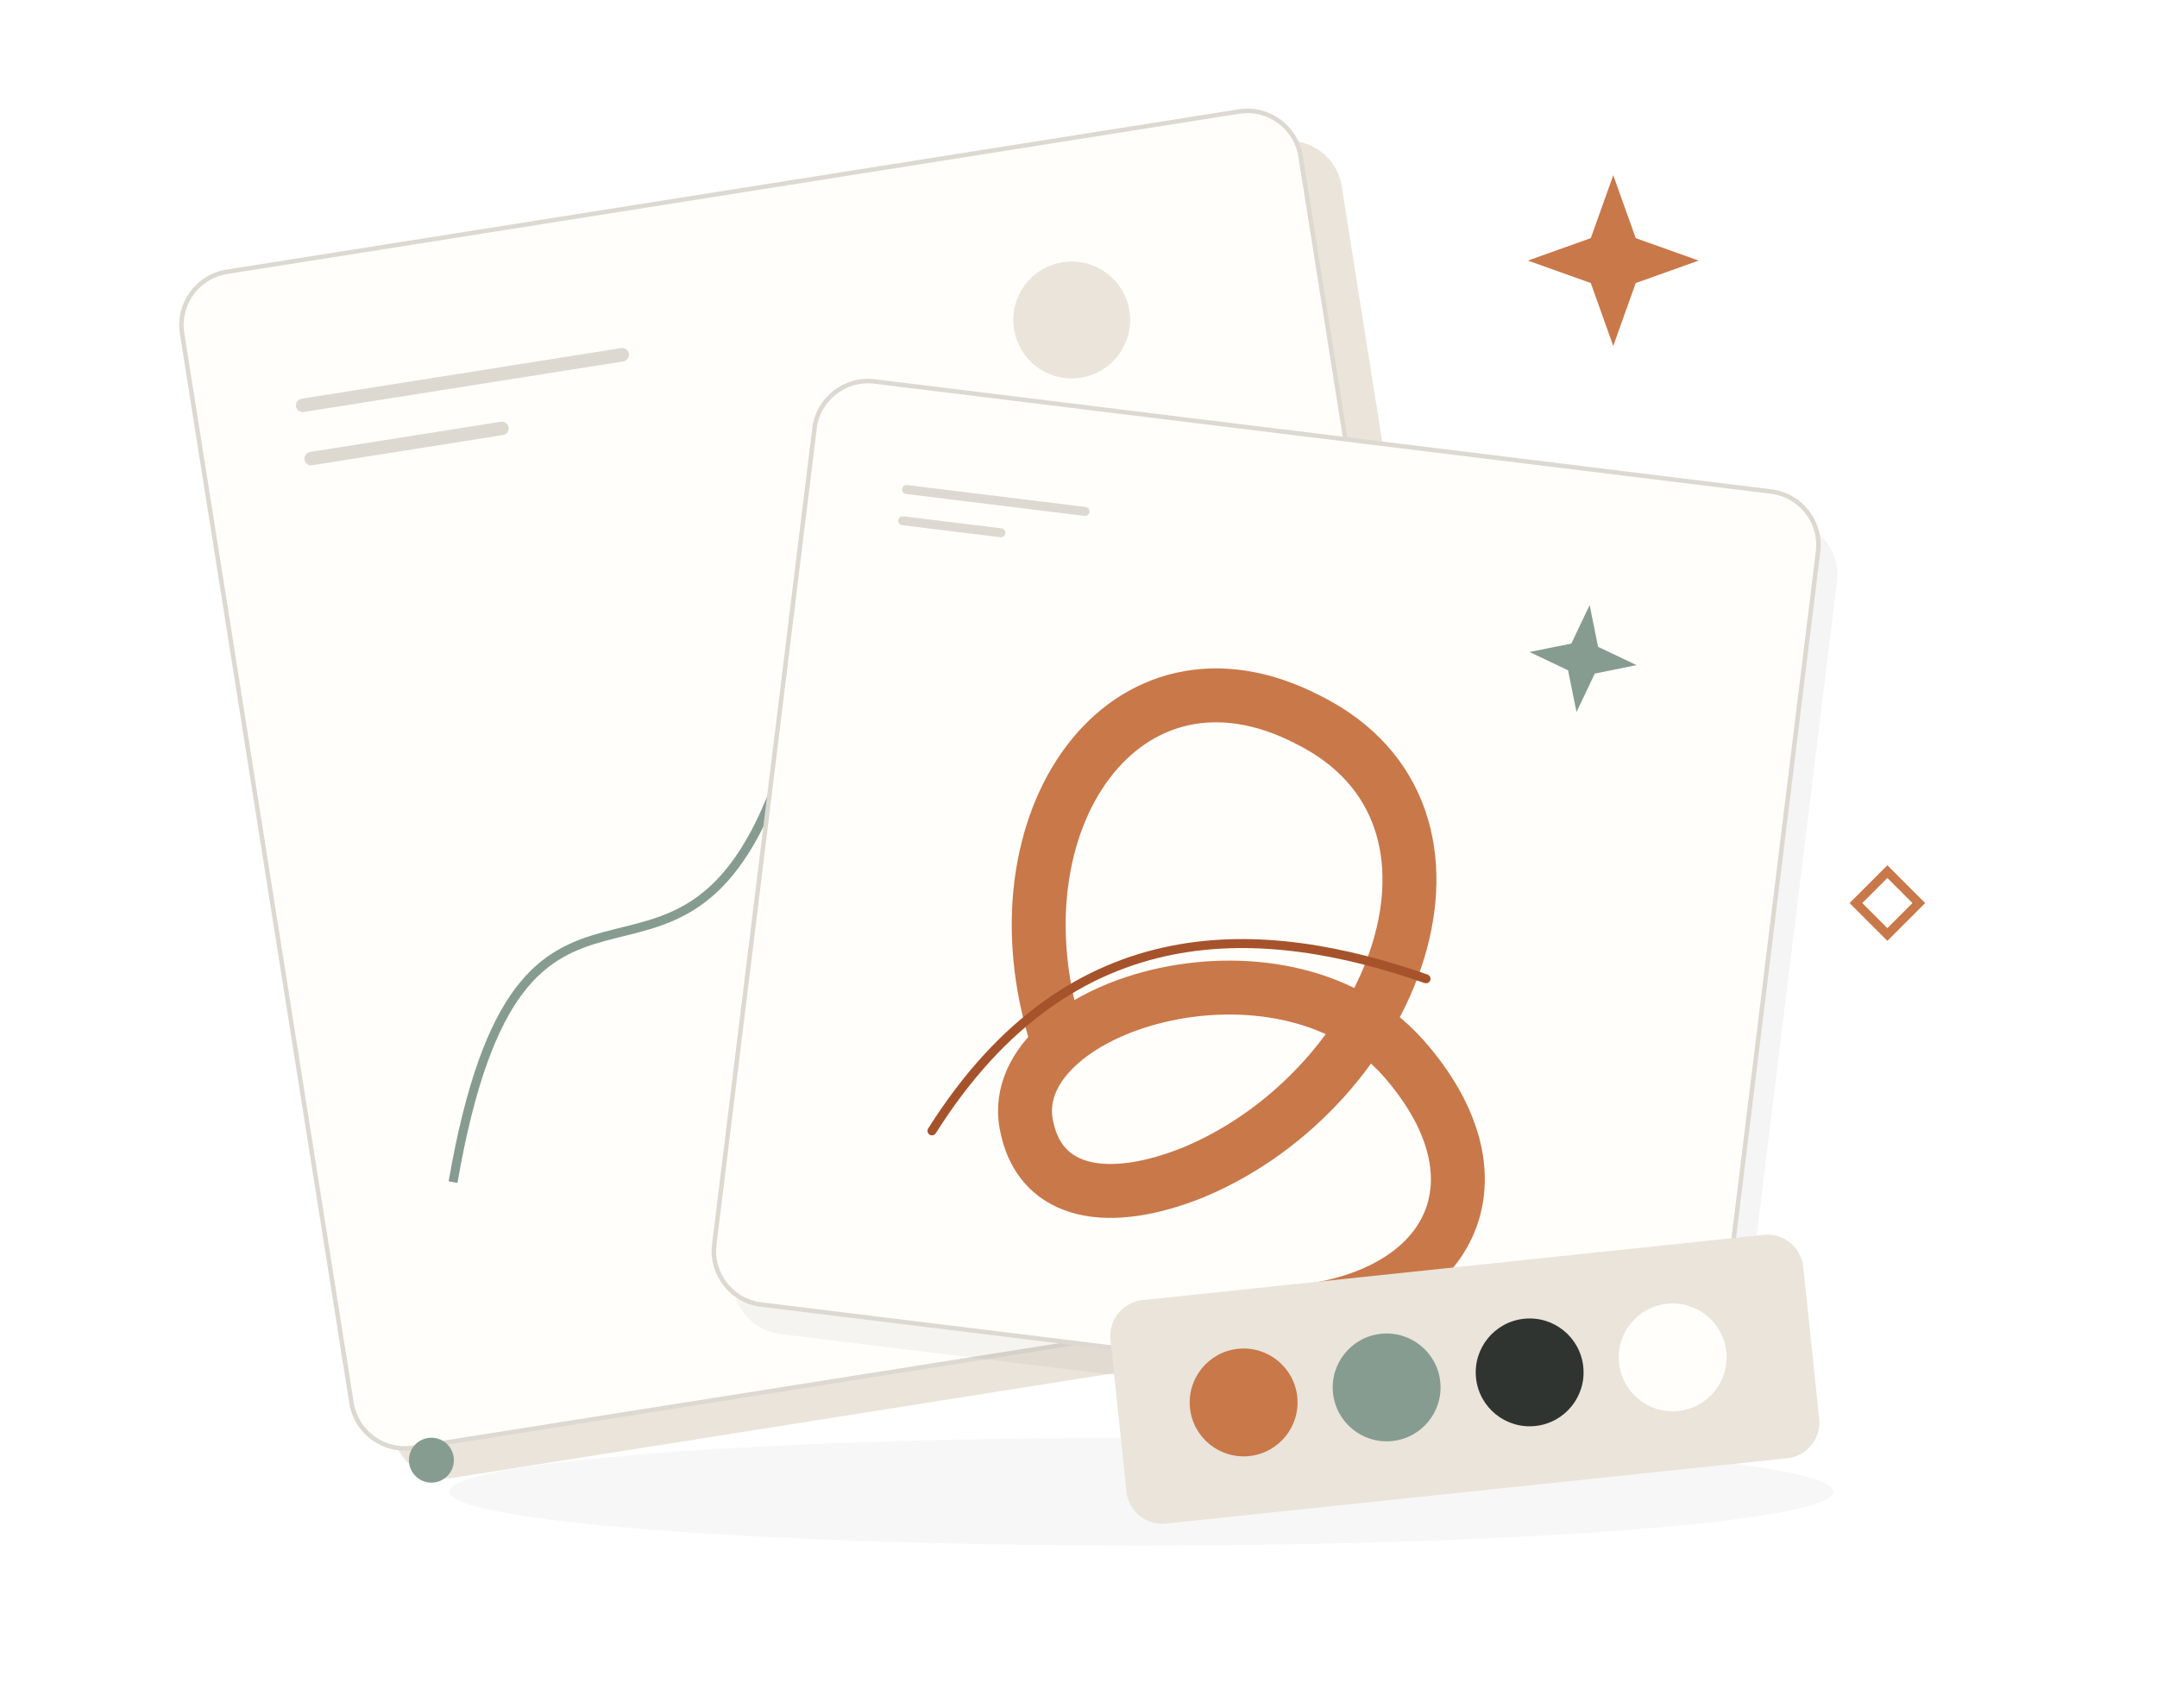
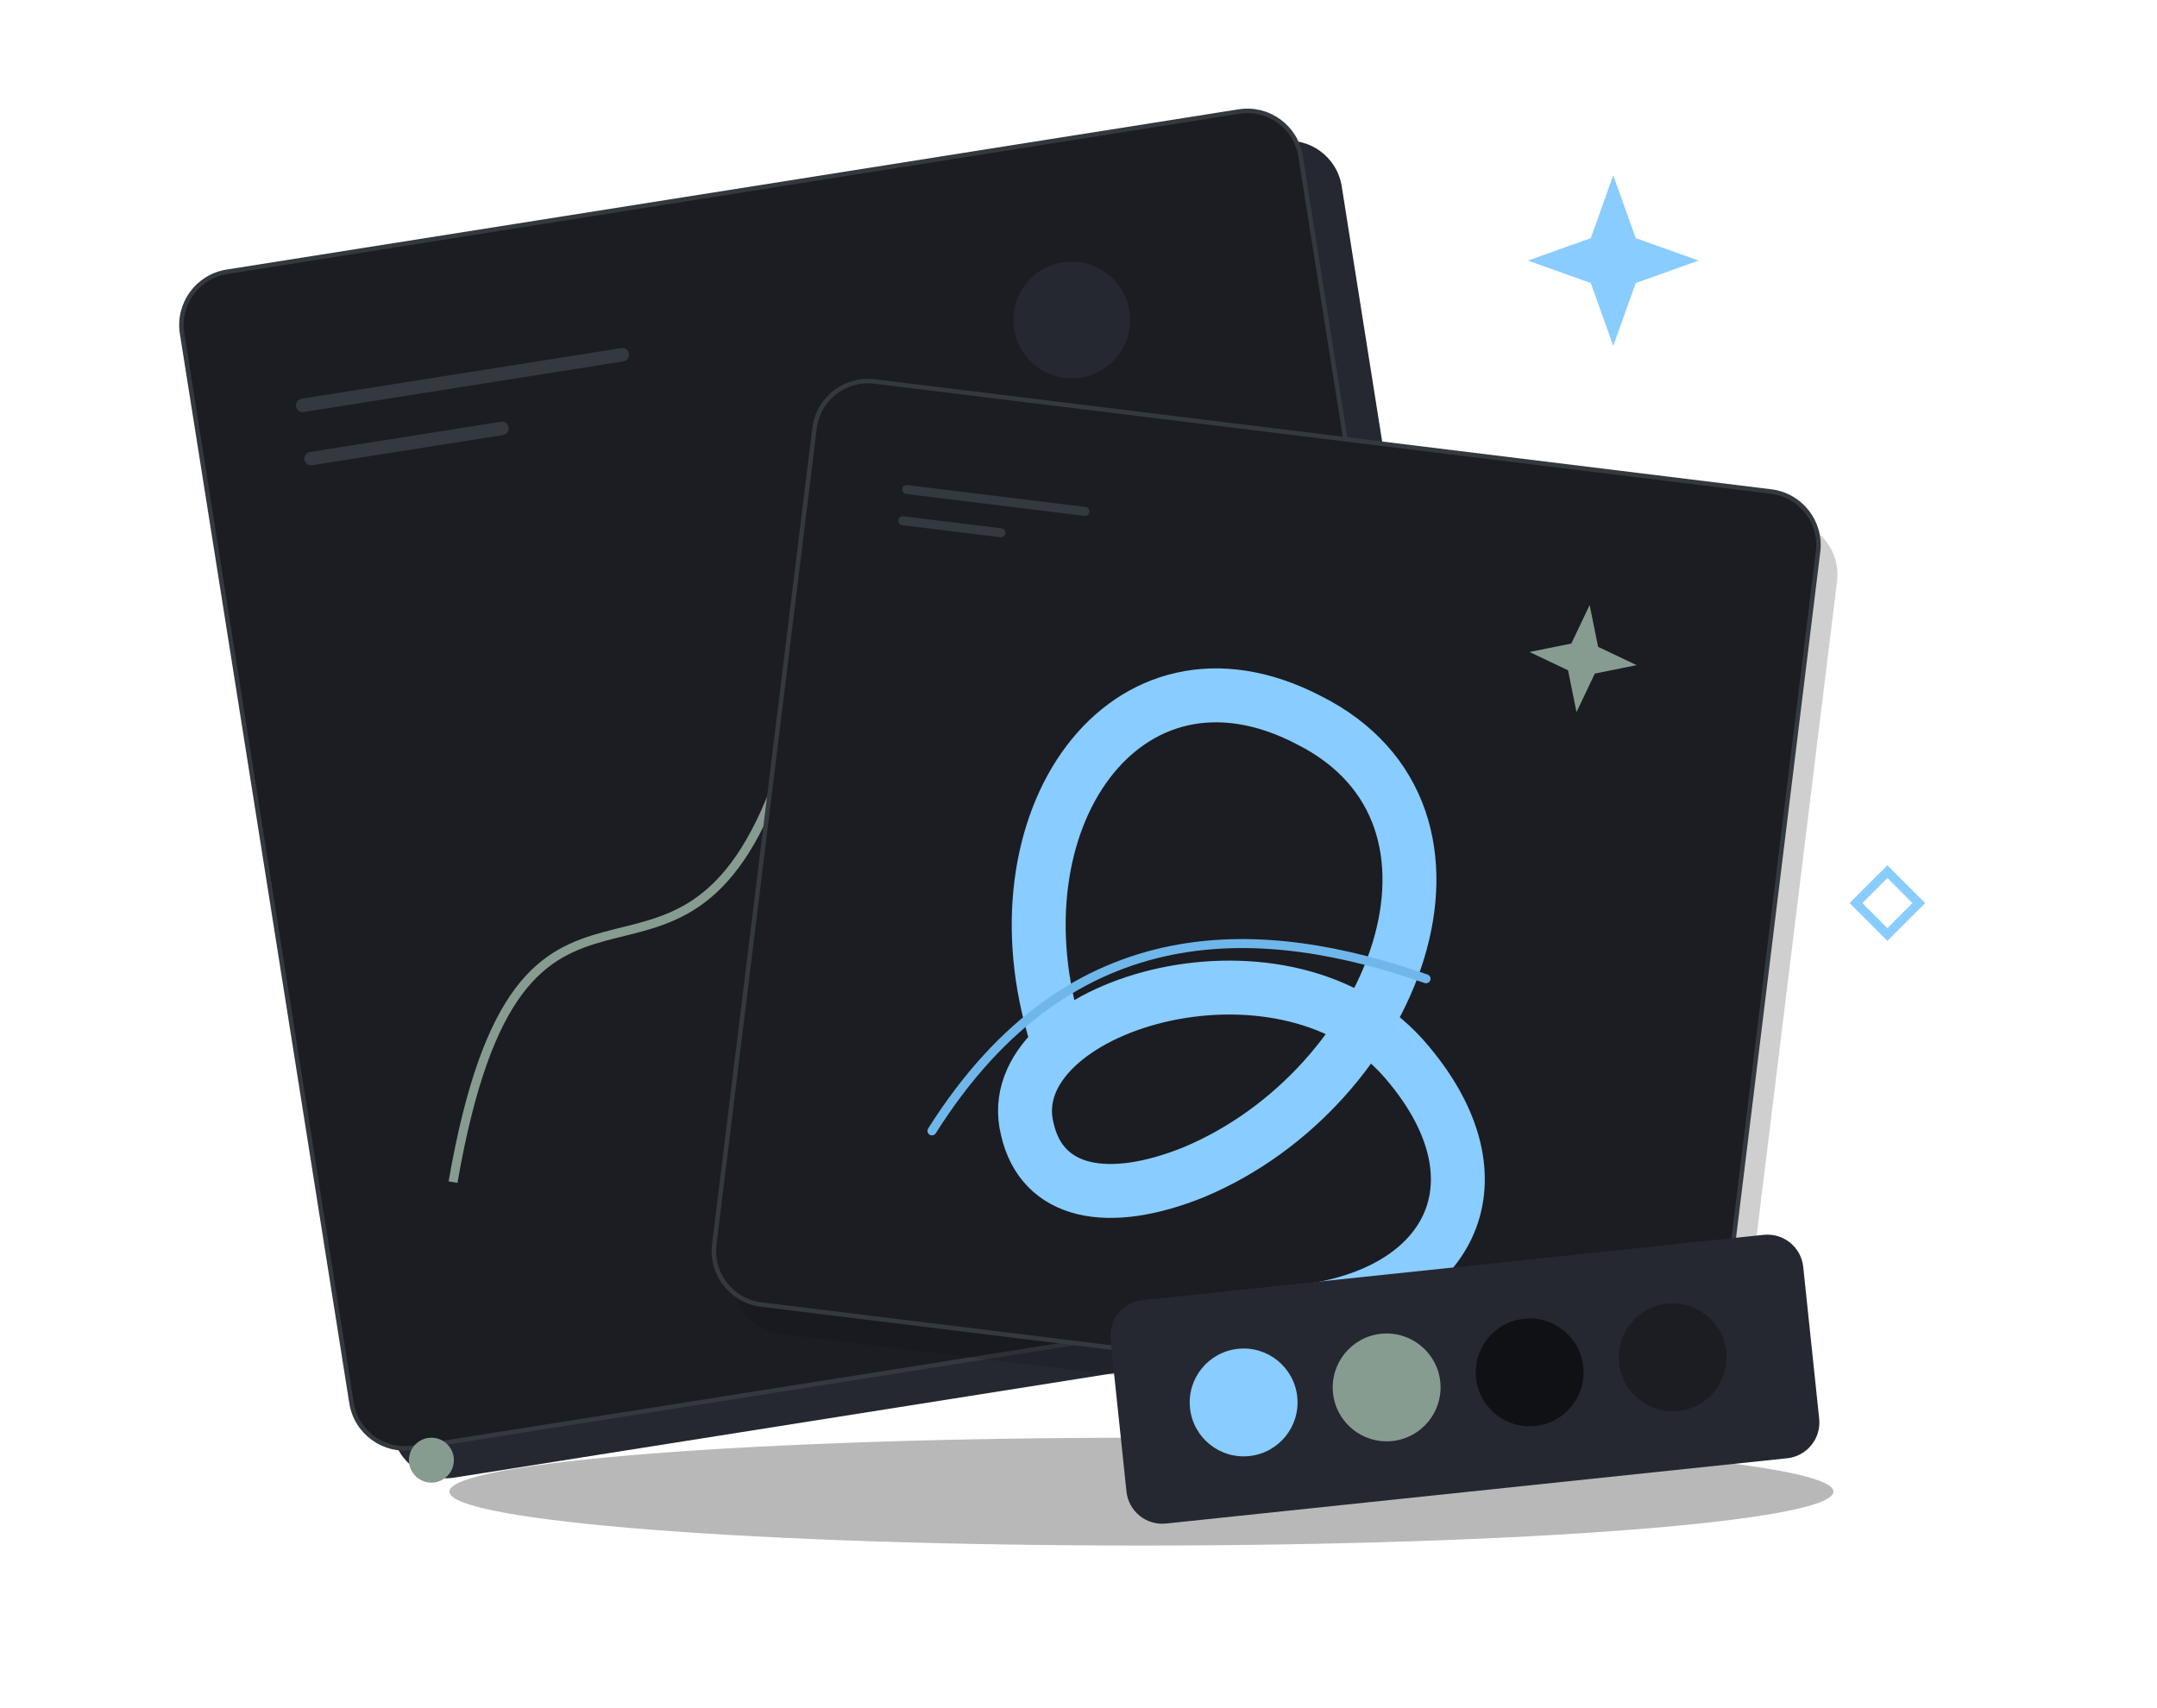
<svg xmlns="http://www.w3.org/2000/svg" viewBox="0 0 480 380" fill="none">
-   <ellipse cx="254" cy="332" rx="154" ry="12" fill="#303431" opacity=".04" />
+   <ellipse cx="254" cy="332" rx="154" ry="12" fill="#101114" opacity=".3" />
  <g transform="rotate(-9 210 179)">
-     <rect x="67" y="45" width="252" height="265" rx="12" fill="#EAE4DA" />
-     <rect x="59" y="37" width="252" height="265" rx="12" fill="#FFFEFB" stroke="#DDD9D1" />
-     <path d="M83 69h72M83 81h43" stroke="#DDD9D1" stroke-width="3" stroke-linecap="round" />
+     <rect x="67" y="45" width="252" height="265" rx="12" fill="#252830" />
+     <rect x="59" y="37" width="252" height="265" rx="12" fill="#1B1D22" stroke="#34383F" />
+     <path d="M83 69h72M83 81h43" stroke="#34383F" stroke-width="3" stroke-linecap="round" />
    <path d="M89 245c29-85 54-19 86-78s74-68 102-49" stroke="#879C91" stroke-width="2" />
-     <circle cx="255" cy="77" r="13" fill="#EAE4DA" />
+     <circle cx="255" cy="77" r="13" fill="#252830" />
  </g>
  <g transform="rotate(7 278 210)">
-     <rect x="173" y="102" width="225" height="207" rx="12" fill="#303431" opacity=".05" />
-     <rect x="168" y="96" width="225" height="207" rx="12" fill="#FFFEFB" stroke="#DDD9D1" />
-     <path d="M190 119h40M190 126h22" stroke="#DDD9D1" stroke-width="2" stroke-linecap="round" />
-     <path d="M238 236c-21-46 4-93 47-77 45 16 29 79-13 103-18 10-33 9-38-5-10-26 50-53 81-26 26 23 18 49-12 58" stroke="#C97849" stroke-width="12" stroke-linecap="round" />
-     <path d="M213 260c25-53 68-55 105-47" stroke="#A6532C" stroke-width="2" stroke-linecap="round" />
+     <rect x="173" y="102" width="225" height="207" rx="12" fill="#101114" opacity=".2" />
+     <rect x="168" y="96" width="225" height="207" rx="12" fill="#1B1D22" stroke="#34383F" />
+     <path d="M190 119h40M190 126h22" stroke="#34383F" stroke-width="2" stroke-linecap="round" />
+     <path d="M238 236c-21-46 4-93 47-77 45 16 29 79-13 103-18 10-33 9-38-5-10-26 50-53 81-26 26 23 18 49-12 58" stroke="#89CCFF" stroke-width="12" stroke-linecap="round" />
+     <path d="M213 260c25-53 68-55 105-47" stroke="#6FB7EB" stroke-width="2" stroke-linecap="round" />
    <path d="m344 126 3 9 9 3-9 3-3 9-3-9-9-3 9-3Z" fill="#879C91" />
  </g>
  <g transform="rotate(-6 326 312)">
-     <rect x="249" y="282" width="155" height="50" rx="8" fill="#EAE4DA" />
-     <circle cx="277" cy="307" r="12" fill="#C97849" />
+     <rect x="249" y="282" width="155" height="50" rx="8" fill="#252830" />
+     <circle cx="277" cy="307" r="12" fill="#89CCFF" />
    <circle cx="309" cy="307" r="12" fill="#879C91" />
-     <circle cx="341" cy="307" r="12" fill="#303431" />
-     <circle cx="373" cy="307" r="12" fill="#FFFEFB" />
+     <circle cx="341" cy="307" r="12" fill="#101114" />
+     <circle cx="373" cy="307" r="12" fill="#1B1D22" />
  </g>
-   <path d="m359 39 5 14 14 5-14 5-5 14-5-14-14-5 14-5Z" fill="#C97849" />
+   <path d="m359 39 5 14 14 5-14 5-5 14-5-14-14-5 14-5Z" fill="#89CCFF" />
  <circle cx="96" cy="325" r="5" fill="#879C91" />
-   <path d="m420 194 7 7-7 7-7-7Z" stroke="#C97849" stroke-width="2" />
+   <path d="m420 194 7 7-7 7-7-7Z" stroke="#89CCFF" stroke-width="2" />
</svg>
